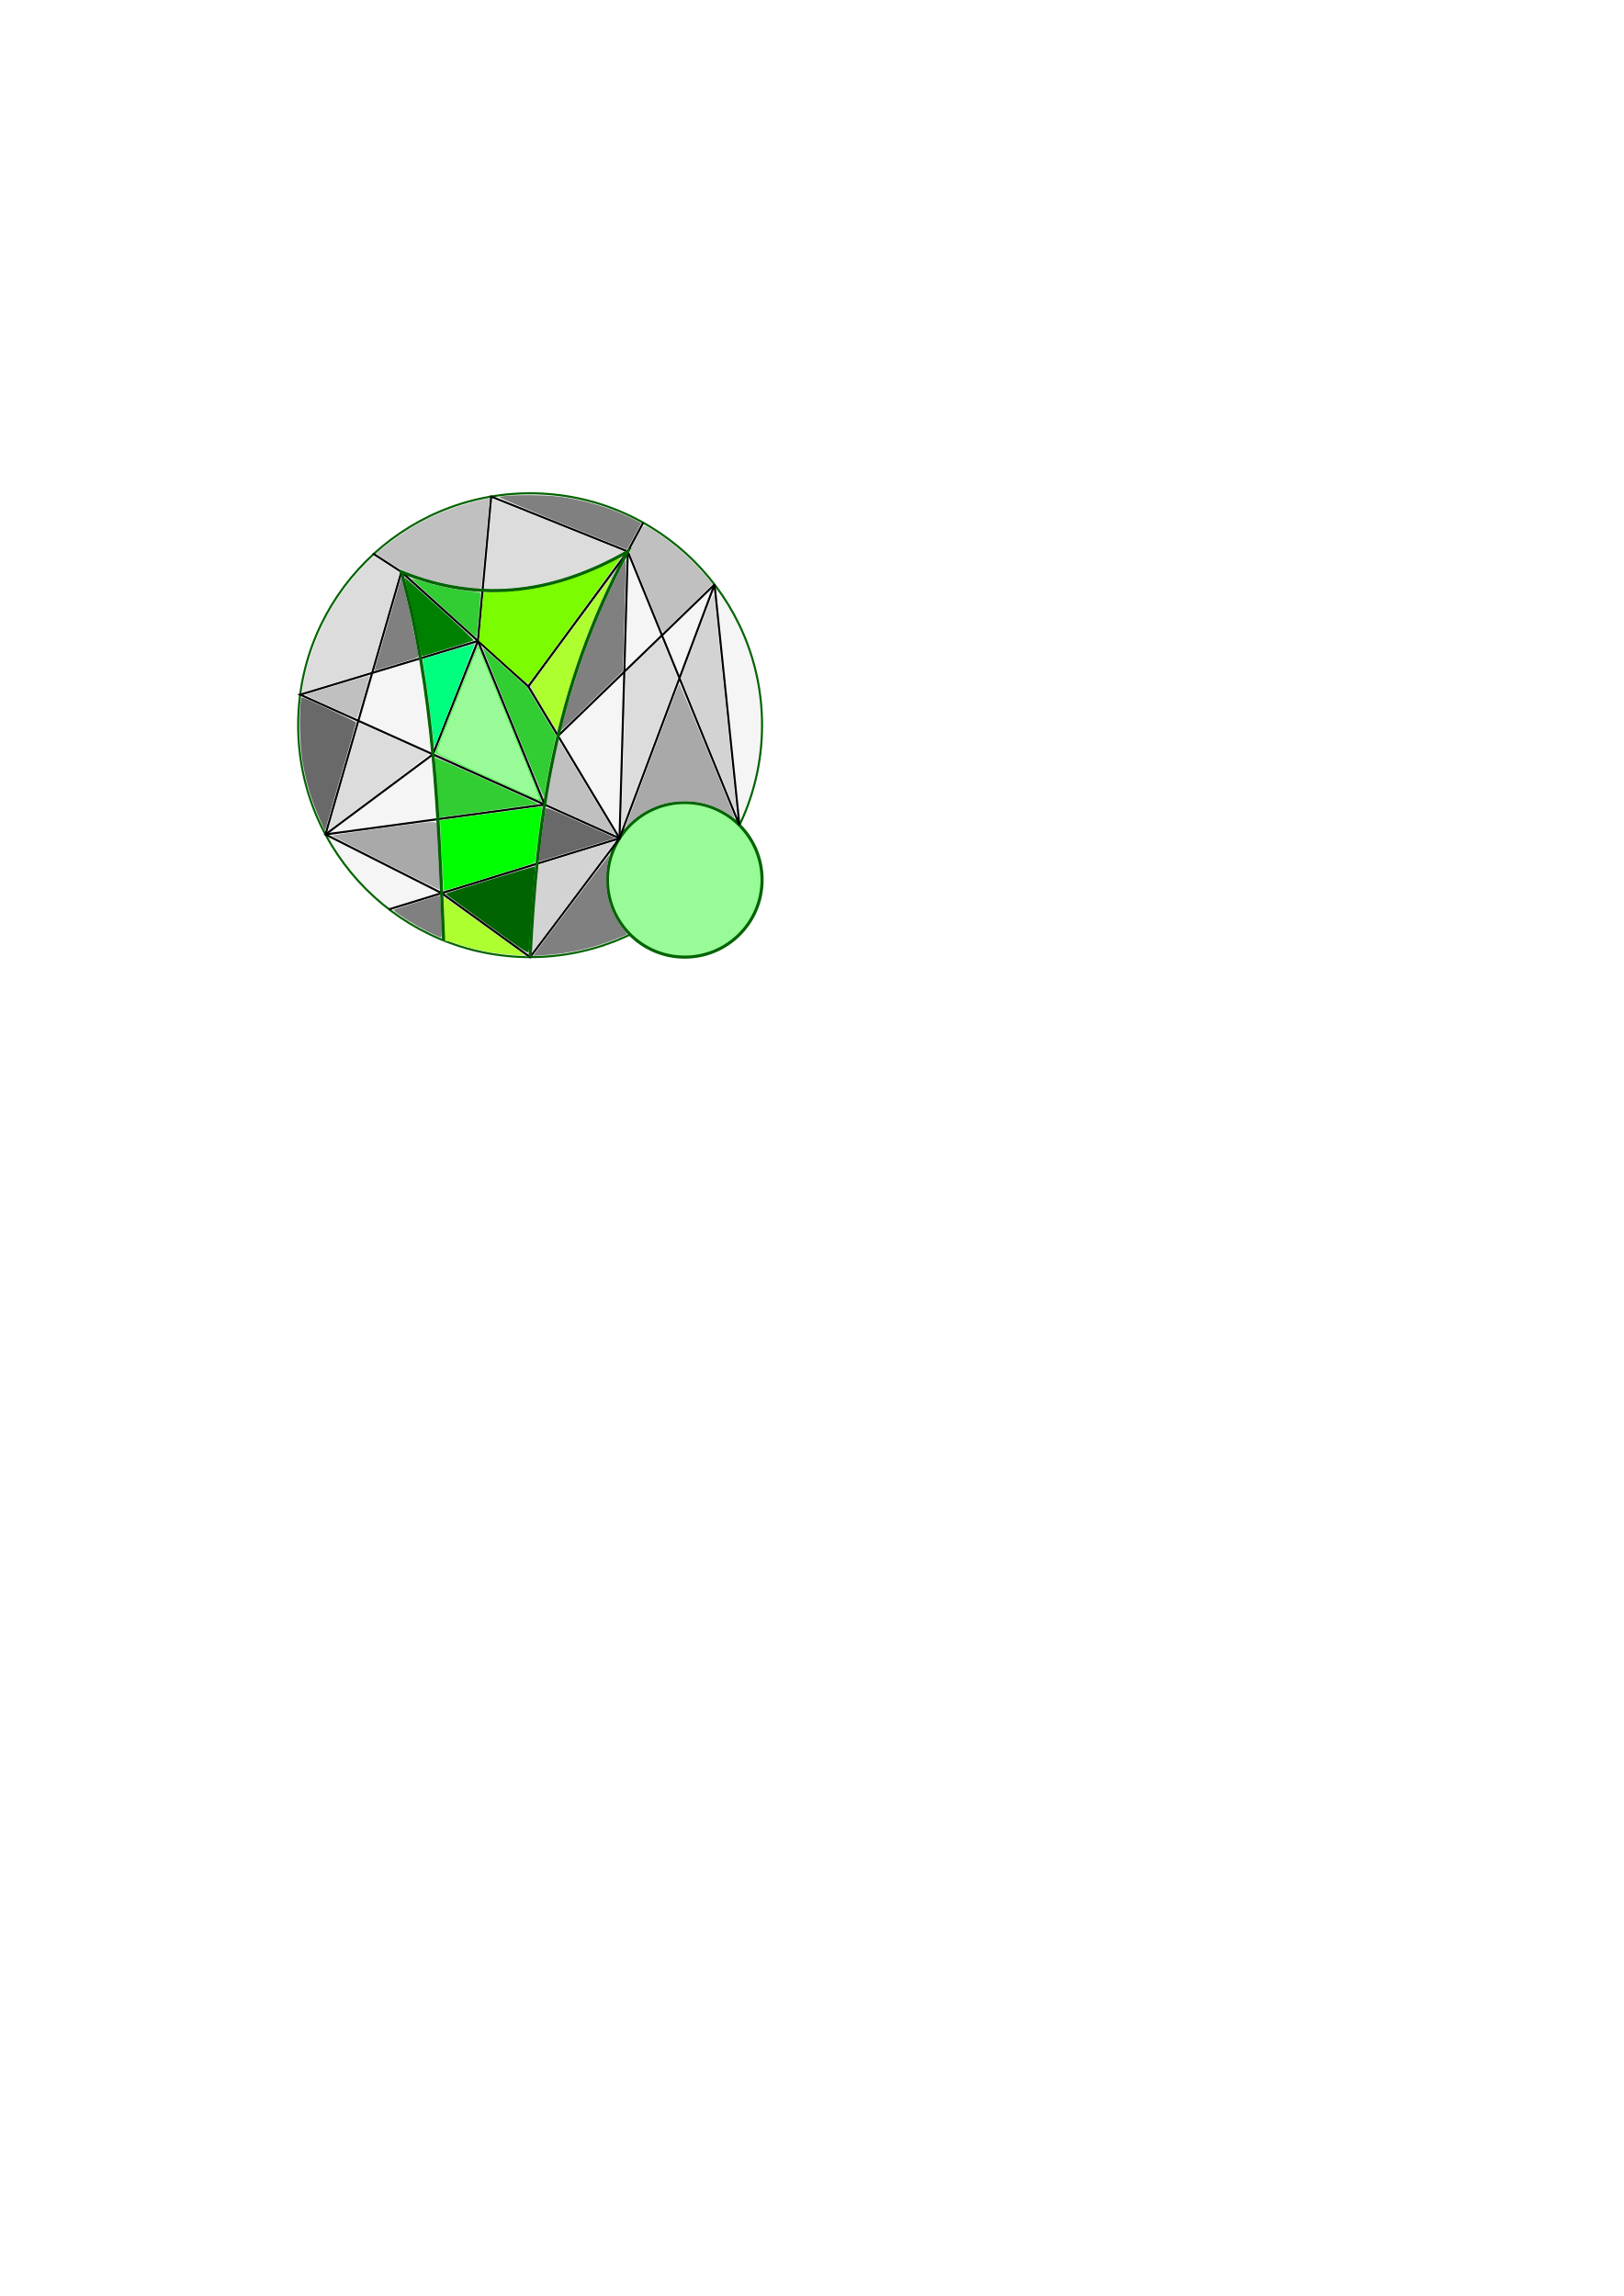
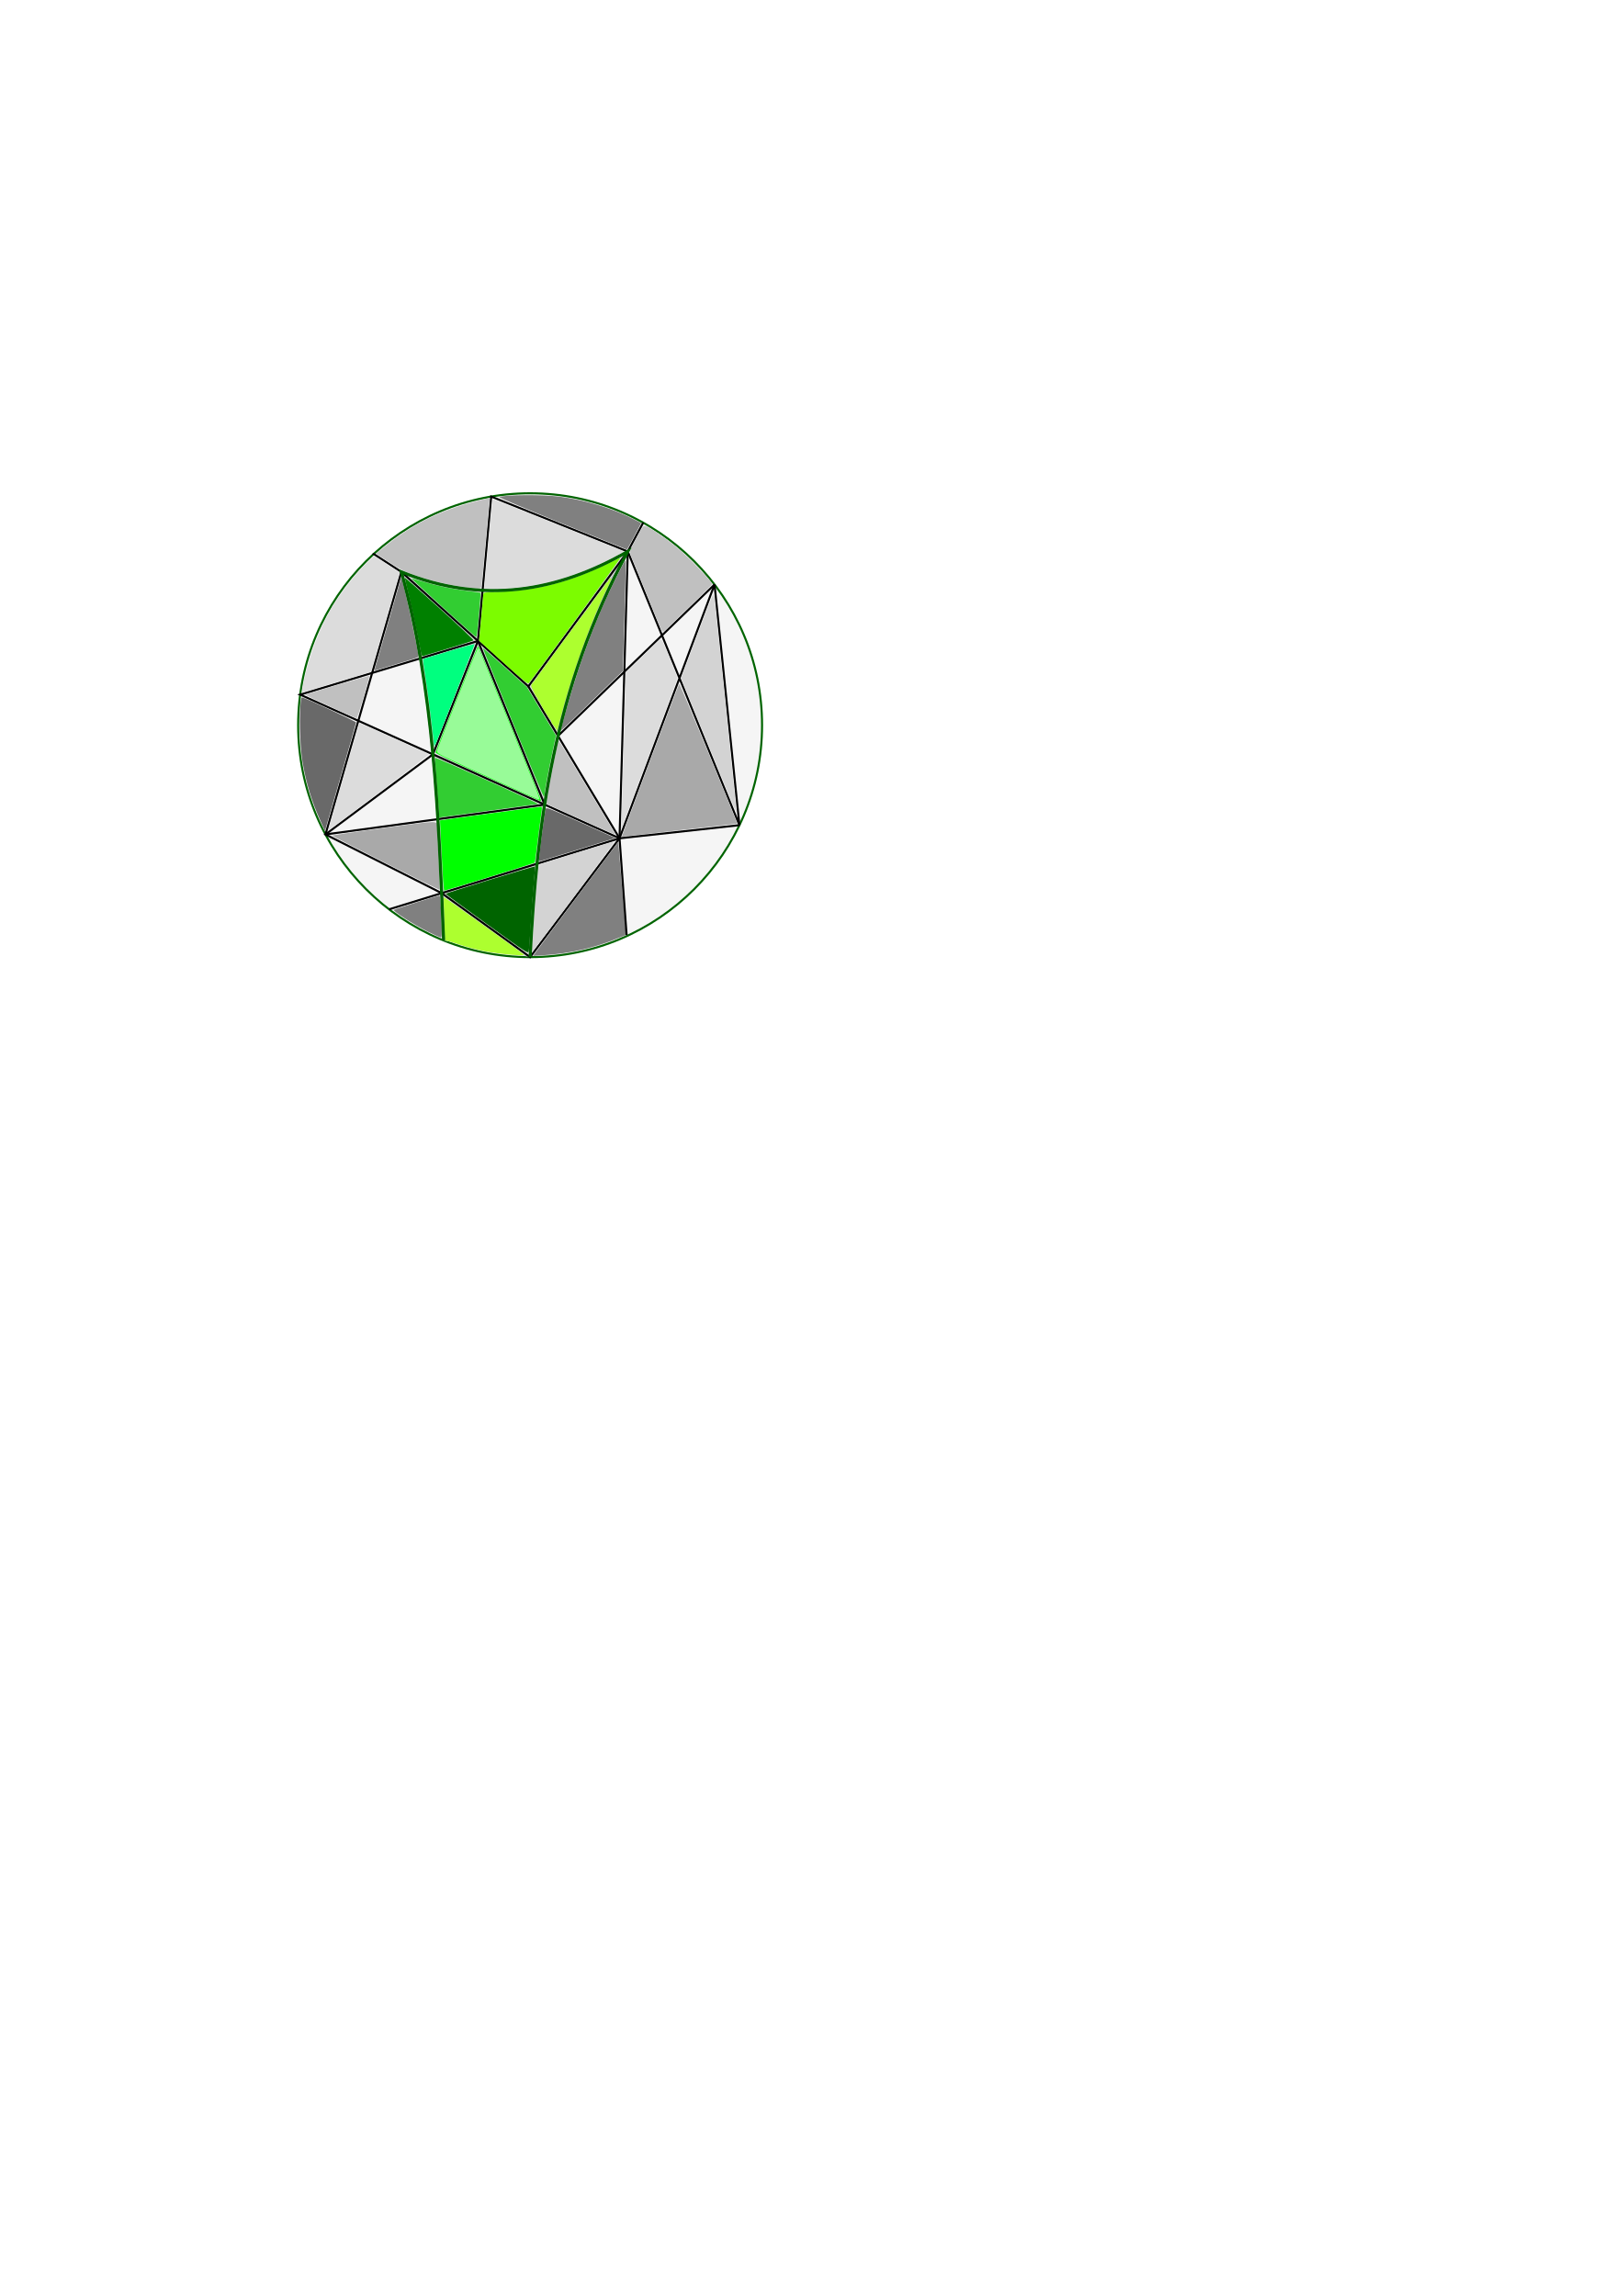
<svg xmlns="http://www.w3.org/2000/svg" width="210mm" height="297mm" viewBox="0 0 210 297" version="1.1" id="svg8">
  <defs id="defs2" />
  <g id="layer1">
    <circle cy="93.809" cx="68.561" id="circle4553" style="fill:#f5f5f5;stroke:#006400;stroke-width:0.265;stroke-miterlimit:4;stroke-dasharray:none;stroke-opacity:1" r="30" />
-     <path style="fill:#98fb98;fill-opacity:1;stroke:#006400;stroke-width:0.4;stroke-miterlimit:4;stroke-dasharray:none;stroke-opacity:1" d="m 98.561,113.809 a 10,10 0 0 1 -10,10 10,10 0 0 1 -10,-10 10,10 0 0 1 10,-10 10,10 0 0 1 10,10 z" id="path21" />
    <path style="fill:#dcdcdc;stroke:#4b0082;stroke-width:0.265px;stroke-linecap:butt;stroke-linejoin:miter;stroke-opacity:1;fill-opacity:1" d="M 57.372,121.644 C 56.712,105.465 56.146,89.262 51.909,73.977 62.503,78.259 72.128,76.53 81.193,71.335 71.543,89.202 69.44,106.548 68.561,123.809" id="path4561" />
    <path style="fill:none;stroke:#000000;stroke-width:0.265px;stroke-linecap:butt;stroke-linejoin:miter;stroke-opacity:1" d="M 51.909,73.977 C 68.331,88.791 68.331,88.791 68.331,88.791 L 81.193,71.335 83.185,67.615" id="path4563" />
    <path style="fill:none;stroke:#000000;stroke-width:0.265px;stroke-linecap:butt;stroke-linejoin:miter;stroke-opacity:1" d="m 68.331,88.791 c 11.794,19.647 11.794,19.647 11.794,19.647 l -29.805,9.188" id="path4567" />
    <path style="fill:none;stroke:#000000;stroke-width:0.265px;stroke-linecap:butt;stroke-linejoin:miter;stroke-opacity:1" d="M 80.125,108.439 38.822,89.856 61.815,82.913" id="path4569" />
    <path style="fill:none;stroke:#000000;stroke-width:0.265px;stroke-linecap:butt;stroke-linejoin:miter;stroke-opacity:1" d="M 63.53,64.234 61.815,82.913 55.992,97.581 42.095,107.936 57.119,115.531 68.561,123.809 80.125,108.439 92.412,75.612 95.632,106.738 81.193,71.335 Z" id="path4571" />
    <path style="fill:none;stroke:#000000;stroke-width:0.265px;stroke-linecap:butt;stroke-linejoin:miter;stroke-opacity:1" d="M 80.125,108.439 C 81.193,71.335 81.193,71.335 81.193,71.335" id="path4573" />
    <path style="fill:none;stroke:#000000;stroke-width:0.265px;stroke-linecap:butt;stroke-linejoin:miter;stroke-opacity:1" d="m 51.909,73.977 c -3.58,-2.319 -3.58,-2.319 -3.58,-2.319 l 0.051,-0.047" id="path4575" />
    <path style="fill:none;stroke:#000000;stroke-width:0.265px;stroke-linecap:butt;stroke-linejoin:miter;stroke-opacity:1" d="m 42.095,107.937 28.343,-3.856" id="path4577" />
    <path style="fill:#ffff00;stroke:#000000;stroke-width:0.265px;stroke-linecap:butt;stroke-linejoin:miter;stroke-opacity:1" d="m 61.815,82.913 c 8.624,21.167 8.624,21.167 8.624,21.167" id="path4579" />
    <path style="fill:none;stroke:#000000;stroke-width:0.265px;stroke-linecap:butt;stroke-linejoin:miter;stroke-opacity:1" d="M 51.909,73.977 C 42.096,107.937 42.096,107.937 42.096,107.937" id="path4581" />
    <path style="fill:none;stroke:#000000;stroke-width:0.265px;stroke-linecap:butt;stroke-linejoin:miter;stroke-opacity:1" d="M 72.172,95.189 92.413,75.613" id="path4583" />
    <path style="fill:#dcdcdc;fill-opacity:1;stroke:none;stroke-width:0.467;stroke-miterlimit:4;stroke-dasharray:none;stroke-opacity:1" d="m 160.726,404.926 c 0.15,-0.481 3.542,-12.194 7.537,-26.03 3.995,-13.836 7.323,-25.215 7.396,-25.288 0.162,-0.162 33.452,14.761 33.937,15.213 0.27,0.251 -45.812,35.026 -48.51,36.608 -0.468,0.274 -0.561,0.143 -0.359,-0.503 z" id="path4587" transform="scale(0.2645833)" />
    <path style="fill:#dcdcdc;fill-opacity:1;stroke:none;stroke-width:0.467;stroke-miterlimit:4;stroke-dasharray:none;stroke-opacity:1" d="m 147.783,337.067 c 2.439,-14.515 8.565,-30.865 15.844,-42.288 4.742,-7.442 13.549,-18.175 17.778,-21.666 l 1.514,-1.25 6.22,4.022 6.22,4.022 -4.41,15.241 c -2.426,8.383 -5.591,19.304 -7.035,24.27 l -2.624,9.029 -16.776,5.064 c -9.227,2.785 -16.823,5.065 -16.88,5.067 -0.058,0.002 0.01,-0.678 0.15,-1.511 z" id="path4589" transform="scale(0.2645833)" />
    <path style="fill:#dcdcdc;fill-opacity:1;stroke:none;stroke-width:0.467;stroke-miterlimit:4;stroke-dasharray:none;stroke-opacity:1" d="m 238.7,266.038 c 1.106,-11.963 2.093,-21.832 2.193,-21.931 0.203,-0.203 63.198,25.003 63.809,25.532 0.548,0.475 -12.419,6.878 -19.587,9.671 -14.598,5.689 -28.346,8.478 -41.783,8.478 h -6.643 z" id="path4591" transform="scale(0.2645833)" />
    <path style="fill:#dcdcdc;fill-opacity:1;stroke:none;stroke-width:0.467;stroke-miterlimit:4;stroke-dasharray:none;stroke-opacity:1" d="m 315.748,289.432 -8.044,-19.759 3.146,-5.97 c 1.731,-3.284 3.341,-6.219 3.578,-6.523 0.317,-0.406 1.352,0.006 3.891,1.547 10.046,6.099 20.606,15.395 28.271,24.887 l 1.709,2.116 -9.412,9.104 c -5.177,5.007 -10.691,10.286 -12.253,11.731 l -2.841,2.627 z" id="path4593" transform="scale(0.2645833)" />
    <path style="fill:#dcdcdc;fill-opacity:1;stroke:none;stroke-width:0.467;stroke-miterlimit:4;stroke-dasharray:none;stroke-opacity:1" d="m 303.879,398.461 c 0.137,-3.844 0.65,-21.089 1.141,-38.321 l 0.892,-31.331 7.982,-7.8 c 4.39,-4.29 8.329,-8.043 8.753,-8.34 0.682,-0.478 1.215,0.544 4.614,8.844 2.114,5.161 3.841,9.698 3.839,10.081 -0.002,0.383 -6.184,17.158 -13.737,37.277 l -13.733,36.58 z" id="path4595" transform="scale(0.2645833)" />
    <path style="fill:#c0c0c0;fill-opacity:1;stroke:none;stroke-width:0.467;stroke-miterlimit:4;stroke-dasharray:none;stroke-opacity:1" d="m 283.535,400.413 -16.581,-7.511 1.342,-7.705 c 1.245,-7.149 4.482,-22.926 4.76,-23.206 0.067,-0.068 6.062,9.788 13.321,21.901 7.259,12.113 13.501,22.496 13.871,23.073 0.37,0.577 0.492,1.028 0.27,1.004 -0.222,-0.025 -7.864,-3.425 -16.984,-7.556 z" id="path4597" transform="scale(0.2645833)" />
    <path style="fill:#dcdcdc;fill-opacity:1;stroke:none;stroke-width:0.467;stroke-miterlimit:4;stroke-dasharray:none;stroke-opacity:1" d="m 260.118,462.907 c 1.248,-19.521 1.678,-25.546 2.288,-32.06 0.396,-4.229 0.864,-7.817 1.041,-7.974 0.177,-0.157 8.395,-2.754 18.262,-5.772 9.867,-3.018 18.241,-5.6 18.607,-5.738 0.542,-0.204 -37.867,51.352 -39.79,53.409 -0.448,0.48 -0.534,0.092 -0.408,-1.864 z" id="path4599" transform="scale(0.2645833)" />
    <path style="fill:#d3d3d3;fill-opacity:1;stroke:none;stroke-width:0.467;stroke-miterlimit:4;stroke-dasharray:none;stroke-opacity:1" d="m 346.327,364.413 -13.39,-32.85 7.821,-20.952 c 5.162,-13.828 7.93,-20.676 8.14,-20.14 0.377,0.961 11.244,106.368 10.992,106.62 -0.095,0.095 -6.198,-14.61 -13.563,-32.678 z" id="path4601" transform="scale(0.2645833)" />
    <path style="fill:#d3d3d3;fill-opacity:1;stroke:none;stroke-width:0.467;stroke-miterlimit:4;stroke-dasharray:none;stroke-opacity:1" d="m 211.186,357.847 c -0.918,-8.69 -2.722,-22.253 -4.016,-30.184 -0.463,-2.837 -0.814,-5.19 -0.78,-5.229 0.233,-0.269 25.148,-7.64 25.445,-7.527 0.275,0.105 -16.713,43.732 -19.443,49.93 -0.243,0.551 -0.675,-1.954 -1.207,-6.99 z" id="path4603" transform="scale(0.2645833)" />
    <path style="fill:#d3d3d3;fill-opacity:1;stroke:none;stroke-width:0.467;stroke-miterlimit:4;stroke-dasharray:none;stroke-opacity:1" d="m 211.636,362.554 c -0.503,-5.817 -3.005,-25.429 -4.222,-33.092 -0.608,-3.826 -1.058,-7.007 -1,-7.068 0.211,-0.223 25.9,-7.924 25.9,-7.764 0,0.091 -4.425,11.336 -9.834,24.99 -5.409,13.653 -9.989,25.232 -10.179,25.731 -0.224,0.588 -0.458,-0.396 -0.665,-2.796 z" id="path4605" transform="scale(0.2645833)" />
    <path style="fill:#d3d3d3;fill-opacity:1;stroke:none;stroke-width:0.467;stroke-miterlimit:4;stroke-dasharray:none;stroke-opacity:1" d="m 246.225,323.745 -11.862,-10.685 1.045,-10.888 c 0.575,-5.988 1.058,-11.307 1.073,-11.82 0.027,-0.882 0.381,-0.937 6.556,-1.025 17.925,-0.256 36.5,-5.037 54.739,-14.088 3.07,-1.523 5.649,-2.703 5.73,-2.621 0.125,0.125 -44.059,60.357 -45.072,61.442 -0.19,0.204 -5.684,-4.438 -12.209,-10.314 z" id="path4607" transform="scale(0.2645833)" />
    <path style="fill:#d3d3d3;fill-opacity:1;stroke:none;stroke-width:0.467;stroke-miterlimit:4;stroke-dasharray:none;stroke-opacity:1" d="m 216.253,429.332 c -0.172,-3.396 -0.573,-11.102 -0.891,-17.125 -0.318,-6.023 -0.565,-10.986 -0.549,-11.029 0.016,-0.043 11.038,-1.567 24.493,-3.386 13.455,-1.819 24.852,-3.395 25.327,-3.502 0.719,-0.162 0.82,0.015 0.603,1.056 -0.144,0.688 -0.928,6.703 -1.743,13.366 -0.815,6.664 -1.534,12.332 -1.597,12.596 -0.091,0.38 -43.923,14.199 -45.037,14.199 -0.16,0 -0.433,-2.778 -0.605,-6.174 z" id="path4609" transform="scale(0.2645833)" />
    <path style="fill:#d3d3d3;fill-opacity:1;stroke:none;stroke-width:0.467;stroke-miterlimit:4;stroke-dasharray:none;stroke-opacity:1" d="m 260.041,464.397 c -0.161,-0.261 -0.183,-0.839 -0.05,-1.285 0.134,-0.446 0.377,-3.223 0.541,-6.17 0.164,-2.947 0.364,-6.302 0.444,-7.456 0.97,-13.879 1.151,-16.226 1.406,-18.301 0.119,-0.967 0.331,-2.936 0.47,-4.375 0.409,-4.208 -0.086,-3.843 9.071,-6.704 1.41,-0.44 3.926,-1.235 5.592,-1.766 8.083,-2.577 21.404,-6.598 21.857,-6.598 0.752,0 0.411,1.015 -0.655,1.949 -0.513,0.449 -0.728,0.823 -0.479,0.832 0.249,0.009 -0.016,0.344 -0.59,0.746 -0.574,0.402 -0.936,0.904 -0.805,1.116 0.131,0.212 -0.075,0.506 -0.458,0.652 -0.383,0.147 -0.696,0.566 -0.696,0.931 0,0.365 -0.315,0.784 -0.699,0.932 -0.384,0.148 -0.699,0.567 -0.699,0.932 0,0.365 -0.315,0.784 -0.699,0.932 -0.384,0.148 -0.699,0.567 -0.699,0.932 0,0.365 -0.315,0.784 -0.699,0.932 -0.384,0.148 -0.699,0.567 -0.699,0.932 0,0.365 -0.315,0.784 -0.699,0.932 -0.384,0.148 -0.699,0.499 -0.699,0.782 0,0.283 -0.262,0.788 -0.582,1.123 -0.32,0.335 -0.897,1.073 -1.281,1.641 -0.384,0.568 -1.014,1.413 -1.398,1.878 -0.384,0.465 -1.014,1.311 -1.398,1.881 -1.181,1.751 -23.917,31.865 -24.529,32.489 -0.372,0.38 -0.678,0.419 -0.868,0.112 z" id="path4611" transform="scale(0.2645833)" />
    <path style="fill:#c0c0c0;fill-opacity:1;stroke:none;stroke-width:0.467;stroke-miterlimit:4;stroke-dasharray:none;stroke-opacity:1" d="m 322.664,306.544 c -0.523,-1.217 -2.21,-5.359 -3.749,-9.203 -1.539,-3.844 -3.079,-7.619 -3.422,-8.388 -0.343,-0.769 -1.276,-3.076 -2.073,-5.126 -0.797,-2.05 -1.681,-4.252 -1.964,-4.893 -0.283,-0.641 -0.675,-1.584 -0.871,-2.097 -0.196,-0.513 -0.788,-1.905 -1.314,-3.094 -1.752,-3.959 -1.744,-4.019 1.222,-9.519 3.975,-7.371 3.848,-7.204 5.218,-6.87 0.649,0.158 1.285,0.415 1.413,0.57 0.128,0.155 1.024,0.698 1.992,1.205 0.967,0.508 2.435,1.501 3.262,2.208 0.827,0.707 1.628,1.285 1.781,1.286 0.153,6.1e-4 0.71,0.368 1.238,0.817 0.528,0.449 1.429,1.13 2.002,1.514 0.573,0.384 1.537,1.118 2.141,1.631 0.605,0.513 1.962,1.666 3.016,2.563 4.114,3.5 14.378,14.185 15.441,16.074 0.242,0.431 -2.285,3.125 -8.155,8.697 -4.678,4.44 -9.974,9.595 -11.768,11.456 -1.794,1.86 -3.531,3.382 -3.861,3.382 -0.329,-1e-4 -1.027,-0.996 -1.55,-2.214 z" id="path4613" transform="scale(0.2645833)" />
    <path style="fill:#c0c0c0;fill-opacity:1;stroke:none;stroke-width:0.467;stroke-miterlimit:4;stroke-dasharray:none;stroke-opacity:1" d="m 161.328,345.432 c -6.878,-3.113 -12.28,-5.734 -12.004,-5.826 4.356,-1.452 31.038,-9.33 31.166,-9.202 0.369,0.369 -5.695,20.757 -6.164,20.723 -0.271,-0.02 -6.12,-2.582 -12.998,-5.695 z" id="path4615" transform="scale(0.2645833)" />
    <path style="fill:#c0c0c0;fill-opacity:1;stroke:none;stroke-width:0.467;stroke-miterlimit:4;stroke-dasharray:none;stroke-opacity:1" d="m 229.985,287.473 c -8.141,-0.832 -18.924,-3.319 -27.568,-6.358 -4.725,-1.661 -6.898,-2.772 -12.193,-6.233 l -6.443,-4.211 4.579,-3.683 c 14.749,-11.862 29.154,-18.587 49.72,-23.213 l 1.338,-0.301 -0.283,2.47 c -0.156,1.358 -1.031,10.857 -1.946,21.109 -0.915,10.252 -1.761,19.111 -1.88,19.688 -0.226,1.096 -0.886,1.186 -5.324,0.733 z" id="path4617" transform="scale(0.2645833)" />
    <path style="fill:#c0c0c0;fill-opacity:1;stroke:none;stroke-width:0.467;stroke-miterlimit:4;stroke-dasharray:none;stroke-opacity:1" d="m 265.647,346.526 c -3.519,-5.882 -6.324,-10.881 -6.235,-11.108 0.291,-0.738 41.12,-55.99 41.266,-55.844 0.078,0.078 -1.311,3.171 -3.088,6.873 -8.864,18.476 -17.438,42.028 -22.923,62.966 -1.124,4.292 -2.174,7.804 -2.333,7.805 -0.159,9.4e-4 -3.168,-4.811 -6.687,-10.693 z" id="path4619" transform="scale(0.2645833)" />
    <path style="fill:#a9a9a9;fill-opacity:1;stroke:none;stroke-width:0.467;stroke-miterlimit:4;stroke-dasharray:none;stroke-opacity:1" d="m 188.628,422.067 c -14.417,-7.281 -26.212,-13.376 -26.212,-13.544 0,-0.168 11.349,-1.844 25.22,-3.723 27.705,-3.753 26.019,-3.729 26.032,-0.372 0.004,0.975 0.335,8.17 0.735,15.989 0.4,7.819 0.663,14.367 0.582,14.552 -0.08,0.185 -11.941,-5.621 -26.358,-12.902 z" id="path4621" transform="scale(0.2645833)" />
-     <path style="fill:#a9a9a9;fill-opacity:1;stroke:none;stroke-width:0.467;stroke-miterlimit:4;stroke-dasharray:none;stroke-opacity:1" d="m 305.941,404.039 c 0,-0.556 25.708,-69.354 26.07,-69.769 0.254,-0.29 27.052,64.606 27.052,65.511 0,0.16 -1.452,-0.648 -3.228,-1.796 -7.061,-4.568 -14.637,-6.575 -23.101,-6.122 -5.843,0.313 -9.283,1.128 -14.061,3.332 -4.083,1.883 -7.066,3.89 -10.287,6.923 -1.346,1.267 -2.446,2.131 -2.446,1.922 z" id="path4623" transform="scale(0.2645833)" />
+     <path style="fill:#a9a9a9;fill-opacity:1;stroke:none;stroke-width:0.467;stroke-miterlimit:4;stroke-dasharray:none;stroke-opacity:1" d="m 303.969,409.092 c 0,-0.556 27.68,-74.407 28.043,-74.822 0.254,-0.29 28.302,67.481 28.302,68.386 z" id="path4623" transform="scale(0.2645833)" />
    <path style="fill:#808080;fill-opacity:1;stroke:none;stroke-width:0.467;stroke-miterlimit:4;stroke-dasharray:none;stroke-opacity:1" d="m 274.254,356.937 c 0,-1.455 5.234,-19.682 8.348,-29.073 5.812,-17.527 11.962,-32.401 19.748,-47.764 3.503,-6.911 3.543,-6.966 3.572,-4.893 0.016,1.153 -0.309,13.525 -0.721,27.493 l -0.75,25.396 -9.389,9.069 c -5.164,4.988 -11.958,11.583 -15.098,14.655 -3.14,3.072 -5.708,5.375 -5.708,5.117 z" id="path4625" transform="scale(0.2645833)" />
    <path style="fill:#808080;fill-opacity:1;stroke:none;stroke-width:0.467;stroke-miterlimit:4;stroke-dasharray:none;stroke-opacity:1" d="m 209.012,455.421 c -6.703,-3.342 -17.095,-10.007 -16.486,-10.573 0.363,-0.337 21.507,-7.012 22.212,-7.012 0.451,0 0.749,3.451 1.059,12.232 0.238,6.753 0.177,8.27 -0.333,8.265 -0.344,-0.003 -3.247,-1.314 -6.453,-2.912 z" id="path4627" transform="scale(0.2645833)" />
    <path style="fill:#808080;fill-opacity:1;stroke:none;stroke-width:0.467;stroke-miterlimit:4;stroke-dasharray:none;stroke-opacity:1" d="m 183.551,325.91 c 0.331,-1.104 3.311,-11.401 6.621,-22.882 l 6.018,-20.875 1.75,6.895 c 1.438,5.667 5.75,26.094 6.545,31.01 0.203,1.255 0.11,1.311 -4.504,2.713 -12.06,3.664 -15.488,4.701 -16.231,4.916 -0.734,0.211 -0.75,0.062 -0.199,-1.776 z" id="path4629" transform="scale(0.2645833)" />
-     <path style="fill:#808080;fill-opacity:1;stroke:none;stroke-width:0.467;stroke-miterlimit:4;stroke-dasharray:none;stroke-opacity:1" d="m 261.269,466.363 c 2.4,-3.427 36.52,-48.482 36.631,-48.371 0.075,0.075 -0.222,1.583 -0.662,3.351 -1.175,4.731 -1.056,13.723 0.245,18.535 1.335,4.933 3.701,9.719 6.771,13.692 2.065,2.672 2.394,3.33 1.762,3.525 -0.427,0.132 -2.244,0.854 -4.038,1.604 -11.168,4.671 -23.571,7.513 -36.309,8.32 l -5.087,0.322 z" id="path4631" transform="scale(0.2645833)" />
+     <path style="fill:#808080;fill-opacity:1;stroke:none;stroke-width:0.467;stroke-miterlimit:4;stroke-dasharray:none;stroke-opacity:1" d="m 261.269,466.363 c 2.4,-3.427 40.831,-54.732 40.942,-54.621 l 3.807,45.352 c -0.427,0.132 -2.244,0.854 -4.038,1.604 -11.168,4.671 -23.571,7.513 -36.309,8.32 l -5.087,0.322 z" id="path4631" transform="scale(0.2645833)" />
    <path style="fill:#696969;fill-opacity:1;stroke:none;stroke-width:0.467;stroke-miterlimit:4;stroke-dasharray:none;stroke-opacity:1" d="m 156.613,401.233 c -4.297,-9.627 -6.85,-17.988 -8.672,-28.401 -1.128,-6.449 -1.676,-19.264 -1.152,-26.954 0.298,-4.37 0.448,-5.021 1.112,-4.838 2.309,0.637 26.163,11.737 26.155,12.171 -0.005,0.284 -3.43,12.33 -7.61,26.769 l -7.601,26.253 z" id="path4633" transform="scale(0.2645833)" />
    <path style="fill:#696969;fill-opacity:1;stroke:none;stroke-width:0.467;stroke-miterlimit:4;stroke-dasharray:none;stroke-opacity:1" d="m 263.704,417.989 c 0.522,-5.38 2.656,-21.324 3.002,-22.425 0.312,-0.994 0.962,-0.746 17.212,6.568 l 16.887,7.601 -17.819,5.496 c -9.801,3.023 -18.219,5.604 -18.707,5.737 -0.831,0.226 -0.868,0.037 -0.575,-2.977 z" id="path4635" transform="scale(0.2645833)" />
    <path style="fill:#808080;fill-opacity:1;stroke:none;stroke-width:0.467;stroke-miterlimit:4;stroke-dasharray:none;stroke-opacity:1" d="m 274.827,255.972 c -17.241,-6.951 -31.081,-12.779 -30.755,-12.95 2.147,-1.131 21.368,-1.255 29.5,-0.191 12.875,1.686 26.654,5.957 37.143,11.513 l 2.677,1.418 -3.376,6.455 c -1.857,3.55 -3.481,6.441 -3.609,6.424 -0.128,-0.017 -14.339,-5.719 -31.58,-12.67 z" id="path4645" transform="scale(0.2645833)" />
    <path style="fill:#00ff00;fill-opacity:1;stroke:none;stroke-width:0.467;stroke-miterlimit:4;stroke-dasharray:none;stroke-opacity:1" d="m 238.558,380.158 c -17.913,-8.092 -25.612,-11.787 -25.572,-12.275 0.077,-0.941 20.384,-52.041 20.679,-52.038 0.128,10e-4 5.33,12.53 11.559,27.841 6.229,15.311 13.185,32.399 15.458,37.974 2.273,5.574 3.991,10.122 3.818,10.105 -0.172,-0.017 -11.847,-5.24 -25.943,-11.608 z" id="path4647" transform="scale(0.2645833)" />
    <path style="fill:#adff2f;fill-opacity:1;stroke:none;stroke-width:0.467;stroke-miterlimit:4;stroke-dasharray:none;stroke-opacity:1" d="m 236.84,465.029 c -8.378,-1.597 -16.032,-4.537 -17.222,-4.825 l -2.164,-0.524 -0.34,-10.429 c -0.187,-5.736 -0.259,-10.511 -0.16,-10.61 0.155,-0.155 38.206,27.144 39.205,28.127 0.198,0.195 -0.673,0.339 -1.936,0.32 -7.283,-0.334 -13.256,-1.289 -17.384,-2.058 z" id="path4649" transform="scale(0.2645833)" />
    <path style="fill:#7cfc00;fill-opacity:1;stroke:none;stroke-width:0.123;stroke-miterlimit:4;stroke-dasharray:none;stroke-opacity:1" d="m 65.093,85.712 -3.139,-2.831 0.272,-2.874 c 0.15,-1.581 0.276,-2.991 0.28,-3.133 0.007,-0.251 0.08,-0.261 2.258,-0.332 4.812,-0.157 9.331,-1.368 14.182,-3.803 0.673,-0.338 1.25,-0.589 1.281,-0.558 0.049,0.049 -11.447,15.769 -11.85,16.205 -0.115,0.124 -0.799,-0.433 -3.284,-2.674 z" id="path4651" />
    <path style="fill:#32cd32;fill-opacity:1;stroke:none;stroke-width:0.467;stroke-miterlimit:4;stroke-dasharray:none;stroke-opacity:1" d="m 214.169,391.919 c -0.299,-4.297 -0.791,-10.797 -1.094,-14.445 -0.302,-3.648 -0.421,-6.762 -0.263,-6.92 0.158,-0.158 11.633,4.816 25.5,11.053 13.867,6.237 25.048,11.387 24.845,11.445 -0.203,0.057 -10.539,1.474 -22.969,3.147 -12.43,1.674 -23.247,3.153 -24.038,3.287 l -1.438,0.244 z" id="path4653" transform="scale(0.2645833)" />
    <path style="fill:#008000;fill-opacity:1;stroke:none;stroke-width:0.467;stroke-miterlimit:4;stroke-dasharray:none;stroke-opacity:1" d="m 205.948,319.901 c -0.128,-0.568 -1.081,-5.38 -2.118,-10.694 -1.037,-5.314 -2.826,-13.47 -3.976,-18.124 -1.15,-4.654 -2.018,-8.535 -1.928,-8.625 0.09,-0.09 7.758,6.683 17.041,15.05 9.283,8.367 16.711,15.37 16.507,15.562 -0.204,0.192 -5.718,1.952 -12.254,3.911 -6.535,1.959 -12.143,3.65 -12.46,3.757 -0.318,0.107 -0.683,-0.27 -0.811,-0.838 z" id="path4655" transform="scale(0.2645833)" />
    <path style="fill:#006400;fill-opacity:1;stroke:none;stroke-width:0.467;stroke-miterlimit:4;stroke-dasharray:none;stroke-opacity:1" d="m 237.991,451.78 c -11.076,-8.003 -20.142,-14.655 -20.146,-14.783 -0.011,-0.331 43.363,-13.62 43.619,-13.364 0.116,0.116 -0.115,3.637 -0.514,7.823 -0.399,4.187 -1.056,13.175 -1.461,19.974 -0.404,6.799 -0.875,12.933 -1.047,13.631 -0.307,1.251 -0.61,1.054 -20.451,-13.281 z" id="path4657" transform="scale(0.2645833)" />
    <path style="stroke-width:0.466;stroke:none;fill:#00ff00" d="m 216.575,430.201 c -0.618,-10.985 -1.534,-29.011 -1.478,-29.09 0.089,-0.125 48.425,-6.675 49.26,-6.675 0.659,0 0.668,0.431 0.09,4.31 -0.353,2.371 -1.141,8.47 -1.751,13.554 -0.61,5.084 -1.214,9.348 -1.342,9.476 -0.247,0.247 -43.608,13.666 -44.16,13.666 -0.179,0 -0.458,-2.359 -0.62,-5.242 z" id="path54" transform="scale(0.2645833)" />
    <path style="fill:#98fb98;stroke:none;stroke-width:0.466" d="m 262.678,390.703 c -2.452,-0.942 -35.357,-15.878 -41.862,-19.002 -7.282,-3.497 -7.376,-3.561 -7.114,-4.872 0.323,-1.615 19.289,-49.356 19.823,-49.899 0.208,-0.212 0.599,0.208 0.868,0.932 0.269,0.724 1.883,4.672 3.587,8.773 4.065,9.782 18.558,45.331 22.674,55.615 1.78,4.446 3.173,8.248 3.095,8.448 -0.077,0.2 -0.56,0.203 -1.072,0.006 z" id="path56" transform="scale(0.2645833)" />
    <path style="fill:#adff2f;stroke:none;stroke-width:0.466" d="m 271.537,355.932 c -0.481,-0.736 -1.151,-1.615 -1.489,-1.954 -0.337,-0.339 -0.614,-0.898 -0.614,-1.243 0,-0.345 -0.169,-0.697 -0.377,-0.782 -0.513,-0.212 -5.215,-8.077 -5.215,-8.724 0,-0.285 -0.21,-0.518 -0.466,-0.518 -0.256,0 -0.466,-0.3 -0.466,-0.666 0,-0.366 -0.262,-0.943 -0.582,-1.281 -0.682,-0.721 -2.679,-4.851 -2.679,-5.541 0,-0.26 0.214,-0.726 0.475,-1.036 1.977,-2.342 2.786,-3.397 2.786,-3.637 3.1e-4,-0.153 0.368,-0.71 0.816,-1.238 0.449,-0.528 1.13,-1.42 1.514,-1.982 0.384,-0.562 2.901,-4.014 5.592,-7.672 2.691,-3.657 5.259,-7.149 5.707,-7.759 0.448,-0.61 1.979,-2.682 3.402,-4.604 1.424,-1.922 2.945,-3.984 3.38,-4.581 0.435,-0.597 1.106,-1.469 1.49,-1.937 0.384,-0.468 1.014,-1.309 1.398,-1.87 0.384,-0.56 1.171,-1.576 1.747,-2.257 0.576,-0.681 1.048,-1.363 1.048,-1.516 3.2e-4,-0.153 0.368,-0.71 0.816,-1.238 0.449,-0.528 1.13,-1.424 1.514,-1.992 0.384,-0.568 0.912,-1.269 1.172,-1.558 1.438,-1.599 3.488,-4.451 3.488,-4.853 0,-0.256 0.315,-0.586 0.699,-0.734 0.384,-0.148 0.699,-0.567 0.699,-0.932 0,-0.365 0.315,-0.784 0.699,-0.932 1.041,-0.4 0.868,0.322 -0.935,3.903 -7.662,15.216 -17.731,43.083 -23.001,63.658 l -1.745,6.813 z" id="path58" transform="scale(0.2645833)" />
    <path style="fill:#32cd32;stroke:none;stroke-width:0.466" d="m 250.673,353.306 c -8.14,-20.003 -14.732,-36.438 -14.649,-36.52 0.083,-0.083 4.97,4.196 10.86,9.509 l 10.709,9.66 7.091,11.812 7.091,11.812 -1.615,7.526 c -1.871,8.718 -3.986,20.009 -3.986,21.276 0,0.48 -0.157,0.968 -0.349,1.084 -0.192,0.116 -7.01,-16.156 -15.15,-36.159 z" id="path60" transform="scale(0.2645833)" />
    <path style="fill:#32cd32;stroke:none;stroke-width:0.466" d="m 216.67,297.153 c -8.645,-7.844 -15.664,-14.316 -15.598,-14.382 0.066,-0.066 2.438,0.584 5.271,1.444 7.47,2.268 14.996,3.866 22.108,4.695 3.431,0.4 6.322,0.812 6.426,0.916 0.186,0.186 -1.108,15.824 -1.629,19.684 -0.147,1.089 -0.401,1.964 -0.564,1.943 -0.163,-0.021 -7.37,-6.455 -16.015,-14.299 z" id="path62" transform="scale(0.2645833)" />
    <path style="fill:#00ff7f;stroke:none;stroke-width:0.466" d="m 211.917,361.954 c -0.662,-6.679 -3.14,-25.906 -4.196,-32.556 -0.608,-3.826 -1.042,-7.023 -0.965,-7.103 0.364,-0.38 25.004,-7.627 25.215,-7.417 0.202,0.202 -19.125,49.627 -19.586,50.089 -0.085,0.085 -0.295,-1.271 -0.468,-3.013 z" id="path64" transform="scale(0.2645833)" />
+     <path style="fill:none;stroke:#000000;stroke-width:0.265px;stroke-linecap:butt;stroke-linejoin:miter;stroke-opacity:1" d="m 95.632,106.738 -15.507,1.701 0.918,12.513" id="path61" />
  </g>
  <g id="layer2">
    <path id="path4672" d="M 57.372,121.644 C 56.712,105.465 56.146,89.262 51.909,73.977 62.503,78.259 72.128,76.53 81.193,71.335 71.543,89.202 69.44,106.548 68.561,123.809" style="fill:none;fill-opacity:1;stroke:#006400;stroke-width:0.4;stroke-linecap:butt;stroke-linejoin:miter;stroke-miterlimit:4;stroke-dasharray:none;stroke-opacity:1" />
  </g>
</svg>
